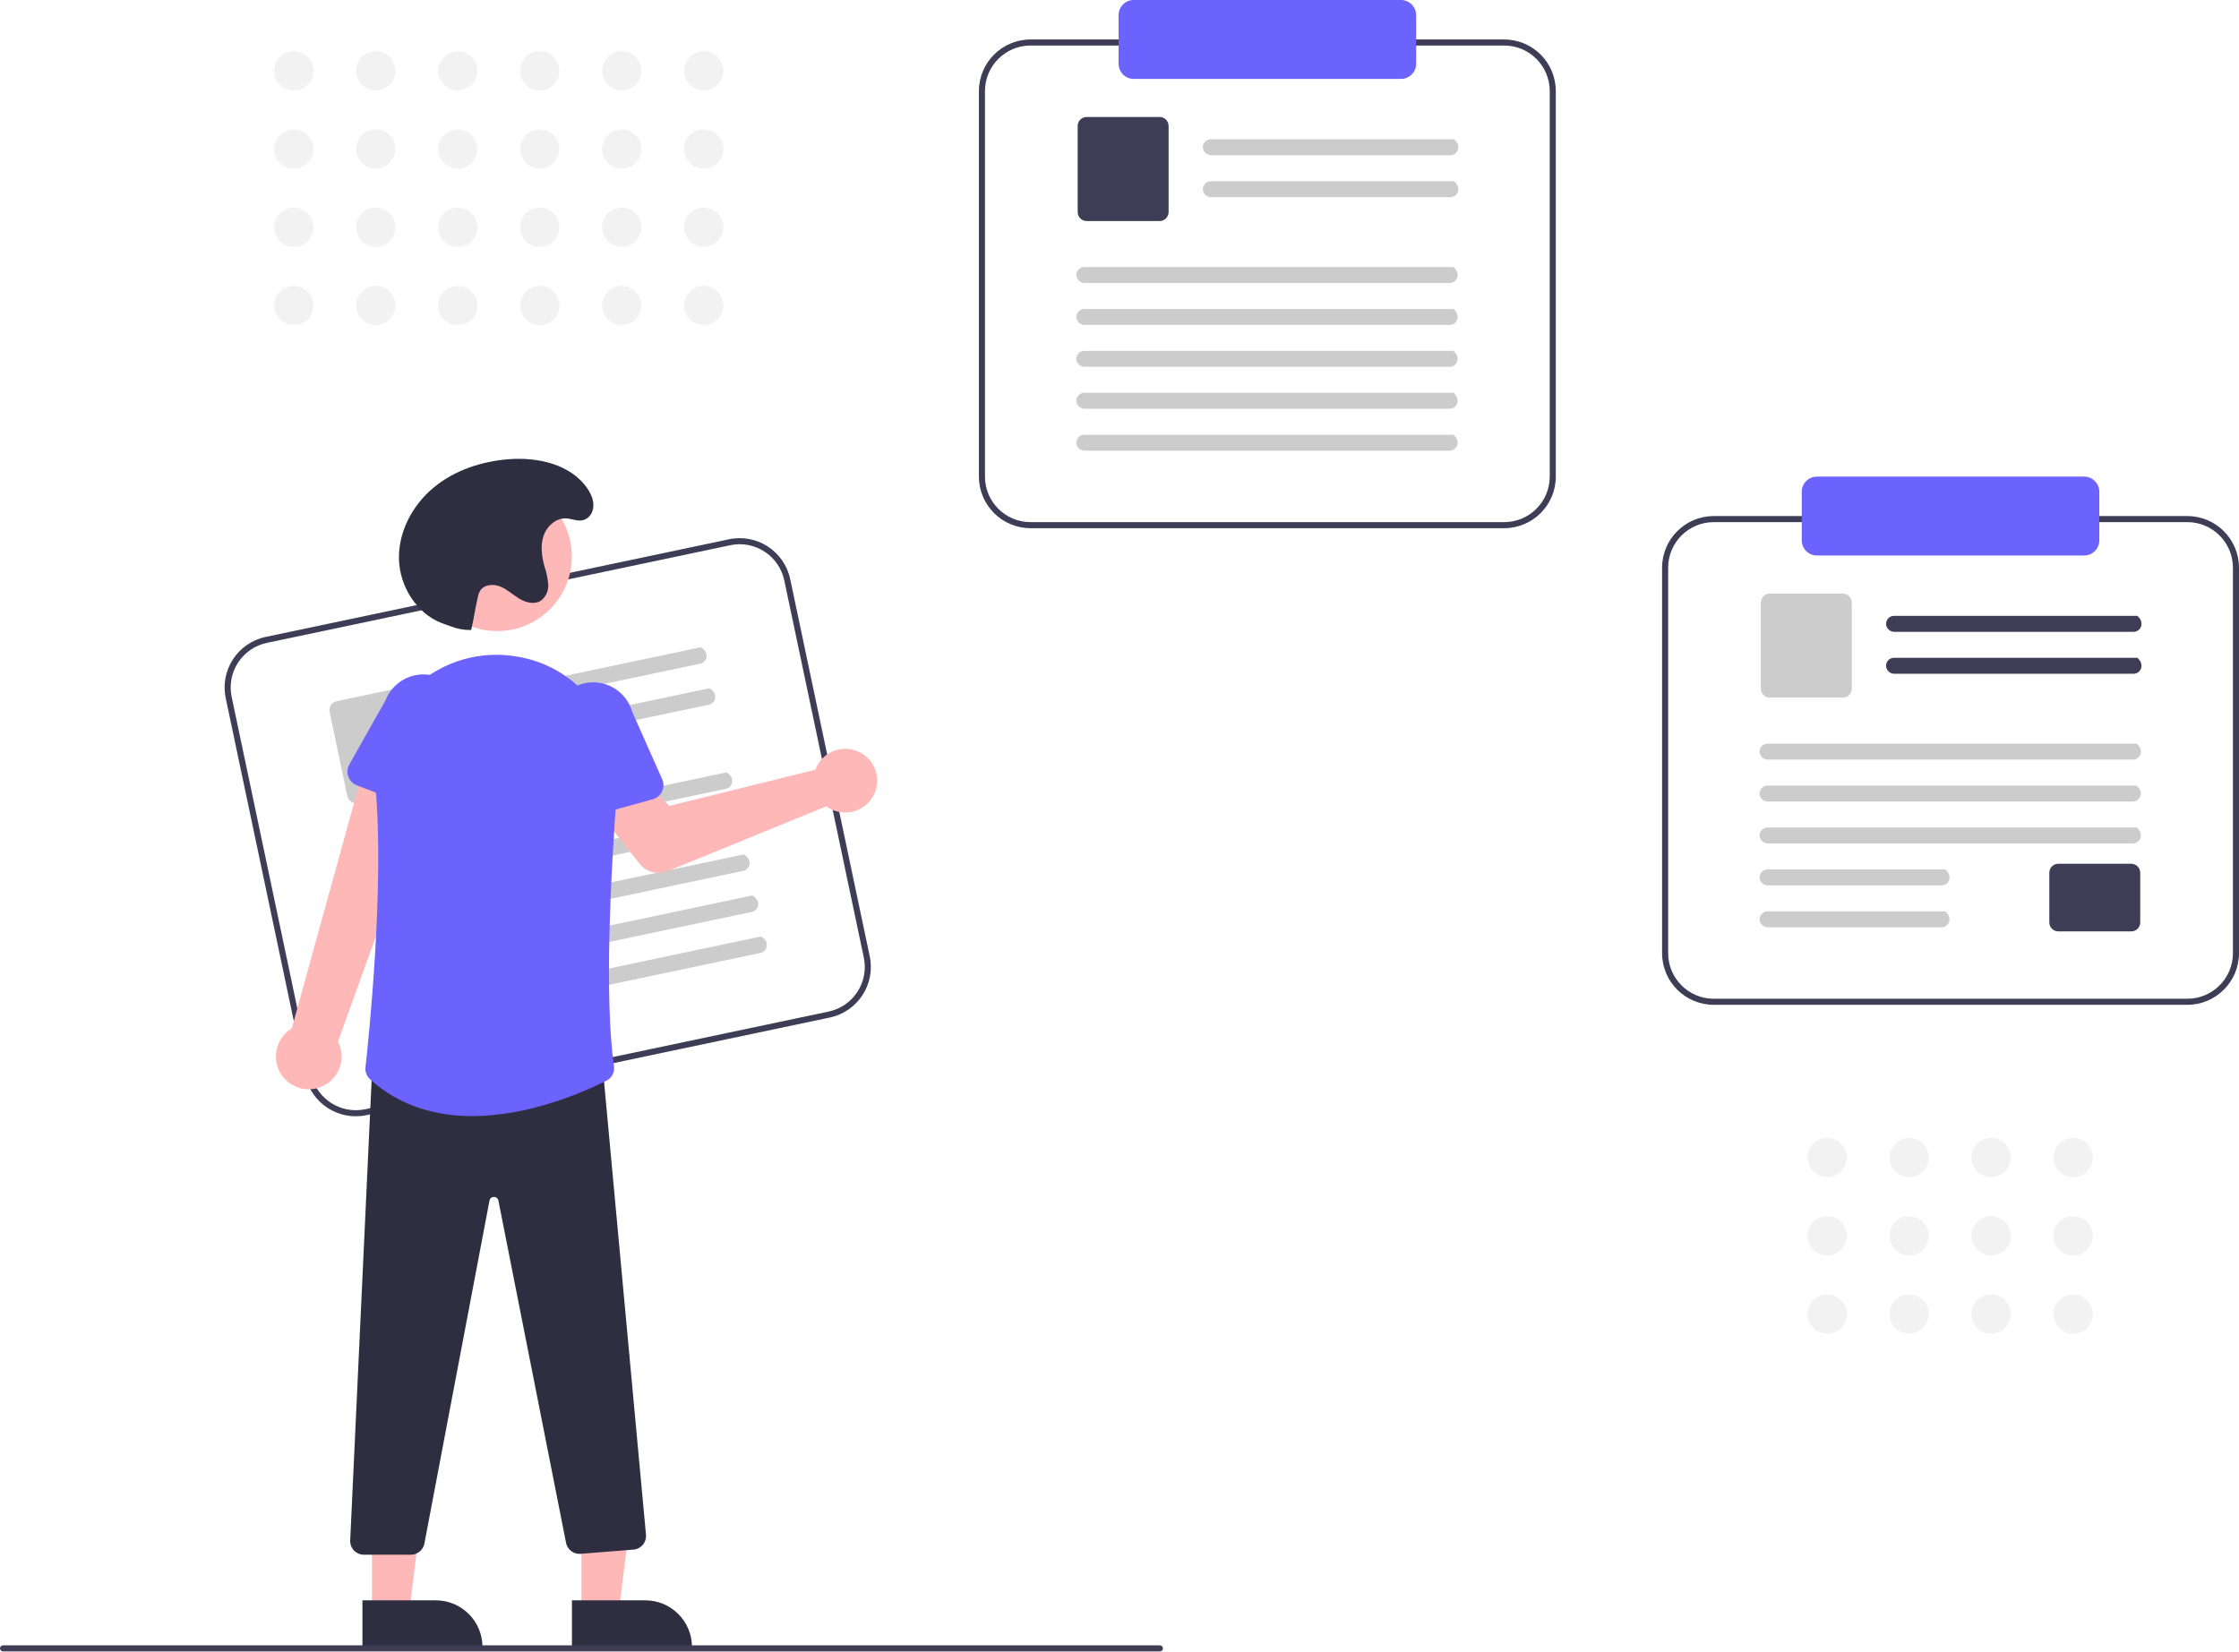
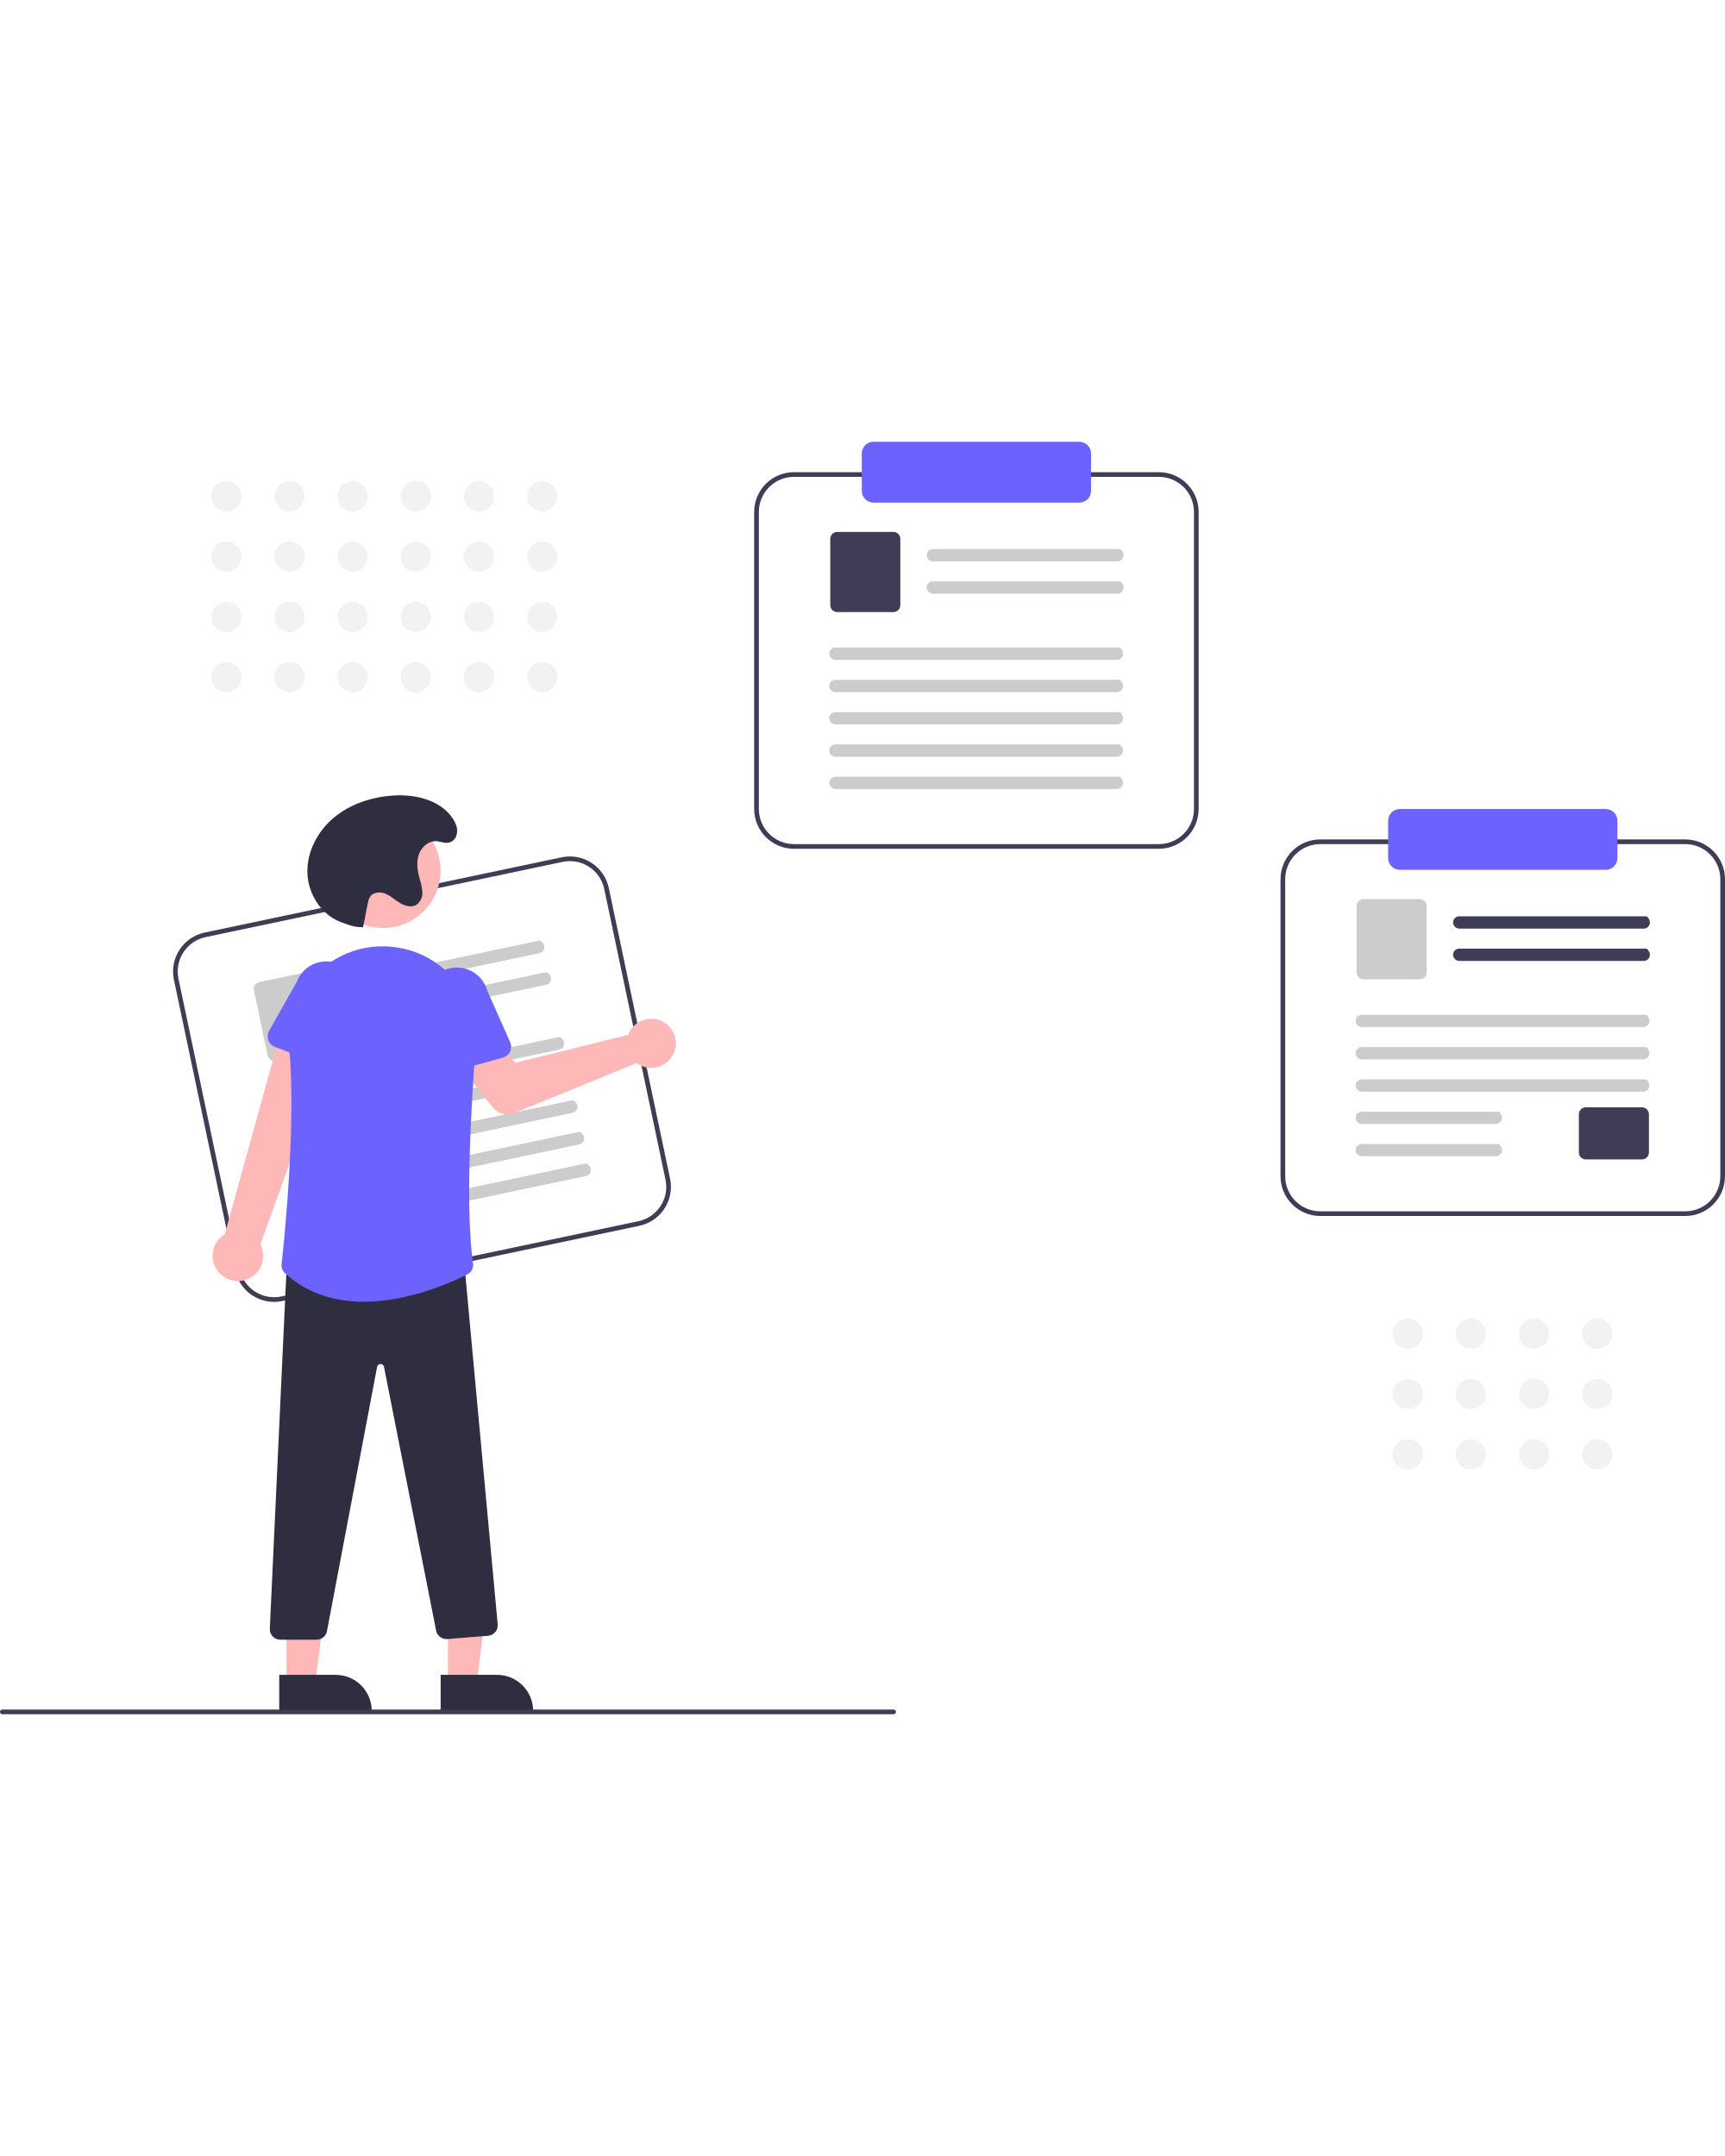
- <svg xmlns="http://www.w3.org/2000/svg" data-name="Layer 1" width="737.39" height="544" viewBox="0 0 737.39 544">
+ <svg xmlns="http://www.w3.org/2000/svg" data-name="Layer 1" width="800" height="1000" viewBox="0 0 737.39 544">
  <path d="M504.621,513.182,351.975,545.357a17.019,17.019,0,0,1-20.141-13.128L305.641,407.959a17.019,17.019,0,0,1,13.128-20.141l152.646-32.175A17.019,17.019,0,0,1,491.555,368.772l26.194,124.269A17.019,17.019,0,0,1,504.621,513.182Zm-185.44-123.406a15.017,15.017,0,0,0-11.584,17.771L333.791,531.816a15.017,15.017,0,0,0,17.771,11.584l152.646-32.175a15.017,15.017,0,0,0,11.584-17.771L489.598,369.184a15.017,15.017,0,0,0-17.771-11.584Z" transform="translate(-231.3051 -178)" fill="#3f3d56" />
  <path id="ea648e8d-1b31-4ae2-9566-f54bfd0d94c9-100" data-name="Path 411" d="M461.93,396.618,384.892,412.857a2.731,2.731,0,0,1-3.229-1.863,2.631,2.631,0,0,1,1.999-3.254L462.082,391.21c3.062,1.726,2.094,4.935-.152,5.409Z" transform="translate(-231.3051 -178)" fill="#ccc" />
  <path id="b4f9d9e0-1a47-44a2-8a19-0d88a6e9c18f-101" data-name="Path 412" d="M464.779,410.131l-77.038,16.238a2.731,2.731,0,0,1-3.229-1.863,2.631,2.631,0,0,1,1.999-3.254L464.93,404.723c3.062,1.726,2.094,4.935-.152,5.409Z" transform="translate(-231.3051 -178)" fill="#ccc" />
  <path id="e168965a-63e1-4676-8cbb-3e09d33a4a3f-102" data-name="Path 413" d="M372.708,437.574l-23.511,4.956a2.962,2.962,0,0,1-3.506-2.285l-5.848-27.745a2.962,2.962,0,0,1,2.285-3.506l23.511-4.956a2.963,2.963,0,0,1,3.506,2.285l5.848,27.745a2.962,2.962,0,0,1-2.285,3.506Z" transform="translate(-231.3051 -178)" fill="#ccc" />
  <path id="af0ff97e-1a3a-4f6f-a511-2c807a938985-103" data-name="Path 414" d="M470.387,437.847,352.812,462.629a2.731,2.731,0,0,1-3.229-1.863,2.631,2.631,0,0,1,1.999-3.254l118.958-25.074c3.062,1.726,2.094,4.935-.152,5.409Z" transform="translate(-231.3051 -178)" fill="#ccc" />
  <path id="e60f2d91-ad3b-421b-94cb-3aa0f5092f21-104" data-name="Path 415" d="M473.236,451.364,355.661,476.146a2.731,2.731,0,0,1-3.229-1.863,2.631,2.631,0,0,1,1.999-3.254l118.958-25.074c3.062,1.726,2.094,4.935-.152,5.409Z" transform="translate(-231.3051 -178)" fill="#ccc" />
  <path id="a5554f8b-57e8-4c3b-815c-c76cc46b61b5-105" data-name="Path 416" d="M476.083,464.872,358.508,489.655a2.731,2.731,0,0,1-3.229-1.863,2.631,2.631,0,0,1,1.999-3.254l118.958-25.074c3.062,1.726,2.094,4.935-.152,5.409Z" transform="translate(-231.3051 -178)" fill="#ccc" />
  <path id="eee68bf7-fbe9-4bfc-85ae-b0141fb14f45-106" data-name="Path 417" d="M478.932,478.388,361.357,503.171a2.731,2.731,0,0,1-3.229-1.863,2.631,2.631,0,0,1,1.999-3.254l118.958-25.074c3.062,1.726,2.094,4.935-.152,5.409Z" transform="translate(-231.3051 -178)" fill="#ccc" />
  <path id="b9a7afa1-162f-46e2-88e2-f572ab59fc71-107" data-name="Path 418" d="M481.779,491.897,364.205,516.68a2.731,2.731,0,0,1-3.229-1.863,2.631,2.631,0,0,1,1.999-3.254l118.958-25.074c3.062,1.726,2.094,4.935-.152,5.409Z" transform="translate(-231.3051 -178)" fill="#ccc" />
  <path d="M500.534,430.03a10.527,10.527,0,0,0-.683,1.51l-48.133,11.944-8.373-8.663-14.725,10.928,13.333,16.776a8,8,0,0,0,9.289,2.428l52.229-21.342a10.497,10.497,0,1,0-2.936-13.582Z" transform="translate(-231.3051 -178)" fill="#ffb8b8" />
  <path d="M336.237,536.323a10.743,10.743,0,0,0,6.378-15.188l33.124-92.067-23.004-4.077-25.327,91.781a10.801,10.801,0,0,0,8.828,19.551Z" transform="translate(-231.3051 -178)" fill="#ffb8b8" />
  <path d="M371.533,445.411l-22.713-8.717a4.817,4.817,0,0,1-2.47-6.863l11.915-21.126a13.377,13.377,0,0,1,24.95,9.66l-5.256,23.598a4.817,4.817,0,0,1-6.427,3.448Z" transform="translate(-231.3051 -178)" fill="#6c63ff" />
  <polygon points="191.493 531.175 203.752 531.175 209.585 483.887 191.491 483.888 191.493 531.175" fill="#ffb8b8" />
  <path d="M419.671,705.173l24.144-.001h.001A15.386,15.386,0,0,1,459.202,720.558v.5l-39.531.001Z" transform="translate(-231.3051 -178)" fill="#2f2e41" />
  <polygon points="122.493 531.175 134.752 531.175 140.585 483.887 122.491 483.888 122.493 531.175" fill="#ffb8b8" />
  <path d="M350.671,705.173l24.144-.001h.001A15.386,15.386,0,0,1,390.202,720.558v.5l-39.531.001Z" transform="translate(-231.3051 -178)" fill="#2f2e41" />
  <path d="M366.65,690.142H351.136a4.5,4.5,0,0,1-4.495-4.714l7.369-158.332.464-.013,74.919-1.953,14.66,158.423a4.5,4.5,0,0,1-4.121,4.911l-17.426,1.394a4.502,4.502,0,0,1-4.767-3.582L395.45,573.5a1.454,1.454,0,0,0-1.469-1.199h-.006a1.454,1.454,0,0,0-1.466,1.211l-21.443,113A4.51,4.51,0,0,1,366.65,690.142Z" transform="translate(-231.3051 -178)" fill="#2f2e41" />
  <circle cx="163.765" cy="183.324" r="24.561" fill="#ffb8b8" />
  <path d="M386.834,545.651c-11.706,0-23.73-3.077-33.698-12.175a4.552,4.552,0,0,1-1.469-3.85c1.067-9.586,6.242-59.081,3.328-92.144a40.02,40.02,0,0,1,12.956-33.305,39.598,39.598,0,0,1,33.962-9.834h0c.306.055.612.112.918.171,19.664,3.806,33.326,22.004,31.78,42.331-2.256,29.66-4.278,69.779-1.103,92.468a4.493,4.493,0,0,1-2.415,4.637C423.868,537.601,405.767,545.651,386.834,545.651Z" transform="translate(-231.3051 -178)" fill="#6c63ff" />
  <path d="M418.884,447.178a4.812,4.812,0,0,1-2.109-3.411l-2.992-23.99a13.377,13.377,0,0,1,25.754-7.248l9.856,22.161a4.817,4.817,0,0,1-3.11,6.598l-23.437,6.522A4.811,4.811,0,0,1,418.884,447.178Z" transform="translate(-231.3051 -178)" fill="#6c63ff" />
  <path d="M386.496,385.538a17.598,17.598,0,0,1-6.797-1.23c-.951-.367-1.939-.668-2.889-1.035-8.387-3.24-13.911-12.172-14.109-21.16s4.457-17.713,11.369-23.462,15.865-8.701,24.83-9.384c9.657-.735,20.53,1.714,25.926,9.756,1.436,2.141,2.441,4.738,1.59,7.322a4.686,4.686,0,0,1-1.32,2.028c-2.41,2.144-4.812.532-7.269.389-3.377-.196-6.409,2.537-7.499,5.739s-.61,6.727.27,9.992a24.962,24.962,0,0,1,1.258,6.076,6.108,6.108,0,0,1-2.531,5.379c-2.11,1.275-4.881.537-6.992-.736s-3.935-3.044-6.216-3.981-5.344-.729-6.671,1.348a7.379,7.379,0,0,0-.843,2.435c-1.19,5.421-.916,5.102-2.106,10.523Z" transform="translate(-231.3051 -178)" fill="#2f2e41" />
  <path d="M726.695,352h-156a17.019,17.019,0,0,1-17-17V208a17.019,17.019,0,0,1,17-17h156a17.019,17.019,0,0,1,17,17V335A17.019,17.019,0,0,1,726.695,352Zm-156-159a15.017,15.017,0,0,0-15,15V335a15.017,15.017,0,0,0,15,15h156a15.017,15.017,0,0,0,15-15V208a15.017,15.017,0,0,0-15-15Z" transform="translate(-231.3051 -178)" fill="#3f3d56" />
  <path id="eb40ba0f-f2ca-41e6-ba2e-bd824fb45cdc-108" data-name="Path 411" d="M708.963,229.138H630.232a2.731,2.731,0,0,1-2.776-2.489,2.631,2.631,0,0,1,2.627-2.772h80.143c2.64,2.32,1.031,5.261-1.264,5.261Z" transform="translate(-231.3051 -178)" fill="#ccc" />
  <path id="ea390b26-798a-41d7-8695-eb41cfeb13d4-109" data-name="Path 412" d="M708.963,242.948H630.232a2.731,2.731,0,0,1-2.776-2.489,2.631,2.631,0,0,1,2.627-2.772h80.143c2.64,2.32,1.031,5.261-1.264,5.261Z" transform="translate(-231.3051 -178)" fill="#ccc" />
  <path id="f9b4f79e-9356-48bc-89d8-91f80de67df3-110" data-name="Path 413" d="M613.212,250.811h-24.028a2.962,2.962,0,0,1-2.959-2.959V219.497a2.962,2.962,0,0,1,2.959-2.959h24.028a2.963,2.963,0,0,1,2.959,2.959v28.355a2.962,2.962,0,0,1-2.959,2.959Z" transform="translate(-231.3051 -178)" fill="#3f3d56" />
  <path id="f3294a48-db04-45e1-afc8-dab6eb28e529-111" data-name="Path 414" d="M708.734,271.224H588.576a2.731,2.731,0,0,1-2.776-2.489,2.631,2.631,0,0,1,2.627-2.772H709.999c2.64,2.32,1.031,5.261-1.264,5.261Z" transform="translate(-231.3051 -178)" fill="#ccc" />
  <path id="bb6dba8b-bb0a-4f92-a6ea-c6252f741607-112" data-name="Path 415" d="M708.734,285.038H588.576a2.731,2.731,0,0,1-2.776-2.489,2.631,2.631,0,0,1,2.627-2.772H709.999c2.64,2.32,1.031,5.261-1.264,5.261Z" transform="translate(-231.3051 -178)" fill="#ccc" />
  <path id="b1d451cb-91ad-40cf-876e-6a74c98e5c4f-113" data-name="Path 416" d="M708.734,298.843H588.576a2.731,2.731,0,0,1-2.776-2.489,2.631,2.631,0,0,1,2.627-2.772H709.999c2.64,2.32,1.031,5.261-1.264,5.261Z" transform="translate(-231.3051 -178)" fill="#ccc" />
  <path id="bcef27e7-bcca-4cc4-a6d4-200e9e04132c-114" data-name="Path 417" d="M708.734,312.656H588.576a2.731,2.731,0,0,1-2.776-2.489,2.631,2.631,0,0,1,2.627-2.772H709.999c2.64,2.32,1.031,5.261-1.264,5.261Z" transform="translate(-231.3051 -178)" fill="#ccc" />
  <path id="ed29f808-f3a3-4ac8-bd45-563f73aa9d8b-115" data-name="Path 418" d="M708.734,326.462H588.576a2.731,2.731,0,0,1-2.776-2.489,2.631,2.631,0,0,1,2.627-2.772H709.999c2.64,2.32,1.031,5.261-1.264,5.261Z" transform="translate(-231.3051 -178)" fill="#ccc" />
  <path d="M692.695,178a5.006,5.006,0,0,1,5,5v16a5.006,5.006,0,0,1-5,5h-88a5.006,5.006,0,0,1-5-5V183a5.006,5.006,0,0,1,5-5" transform="translate(-231.3051 -178)" fill="#6c63ff" />
  <path d="M951.695,509h-156a17.019,17.019,0,0,1-17-17V365a17.019,17.019,0,0,1,17-17h156a17.019,17.019,0,0,1,17,17V492A17.019,17.019,0,0,1,951.695,509Zm-156-159a15.017,15.017,0,0,0-15,15V492a15.017,15.017,0,0,0,15,15h156a15.017,15.017,0,0,0,15-15V365a15.017,15.017,0,0,0-15-15Z" transform="translate(-231.3051 -178)" fill="#3f3d56" />
  <path id="ab56b95a-ad0a-4db6-b885-1de339e59248-116" data-name="Path 411" d="M933.963,386.138H855.232a2.731,2.731,0,0,1-2.776-2.489,2.631,2.631,0,0,1,2.627-2.772h80.143c2.64,2.32,1.031,5.261-1.264,5.261Z" transform="translate(-231.3051 -178)" fill="#3f3d56" />
  <path id="a65ba0e0-92d5-467b-b937-6962ba88422c-117" data-name="Path 412" d="M933.963,399.948H855.232a2.731,2.731,0,0,1-2.776-2.489,2.631,2.631,0,0,1,2.627-2.772h80.143c2.64,2.32,1.031,5.261-1.264,5.261Z" transform="translate(-231.3051 -178)" fill="#3f3d56" />
  <path id="fb801fe4-3edc-4e65-9957-dec023933e0a-118" data-name="Path 413" d="M838.212,407.811h-24.028a2.962,2.962,0,0,1-2.959-2.959V376.497a2.962,2.962,0,0,1,2.959-2.959h24.028a2.963,2.963,0,0,1,2.959,2.959v28.355a2.962,2.962,0,0,1-2.959,2.959Z" transform="translate(-231.3051 -178)" fill="#ccc" />
  <path id="faab0864-6611-44c5-86ab-6dd51d336b1d-119" data-name="Path 413" d="M933.212,484.811h-24.028a2.962,2.962,0,0,1-2.959-2.959V465.497a2.962,2.962,0,0,1,2.959-2.959h24.028a2.963,2.963,0,0,1,2.959,2.959v16.355a2.962,2.962,0,0,1-2.959,2.959Z" transform="translate(-231.3051 -178)" fill="#3f3d56" />
  <path id="ada3facf-2b93-40cb-83c6-b6d8dc380c35-120" data-name="Path 414" d="M933.734,428.224H813.576a2.731,2.731,0,0,1-2.776-2.489,2.631,2.631,0,0,1,2.627-2.772H934.999c2.64,2.32,1.031,5.261-1.264,5.261Z" transform="translate(-231.3051 -178)" fill="#ccc" />
  <path id="a50891a7-c495-4965-ab40-a1f907e5cce2-121" data-name="Path 415" d="M933.734,442.038H813.576a2.731,2.731,0,0,1-2.776-2.489,2.631,2.631,0,0,1,2.627-2.772H934.999c2.64,2.32,1.031,5.261-1.264,5.261Z" transform="translate(-231.3051 -178)" fill="#ccc" />
  <path id="f645be9d-0c31-4d92-bfb2-feede413f090-122" data-name="Path 416" d="M933.734,455.843H813.576a2.731,2.731,0,0,1-2.776-2.489,2.631,2.631,0,0,1,2.627-2.772H934.999c2.64,2.32,1.031,5.261-1.264,5.261Z" transform="translate(-231.3051 -178)" fill="#ccc" />
  <path id="f96ba49d-c571-4857-91da-e214cd5ba82f-123" data-name="Path 417" d="M870.734,469.656H813.576a2.731,2.731,0,0,1-2.776-2.489,2.631,2.631,0,0,1,2.627-2.772h58.571c2.64,2.32,1.031,5.261-1.264,5.261Z" transform="translate(-231.3051 -178)" fill="#ccc" />
  <path id="a7214c6f-9d52-425a-b9ef-635698aec079-124" data-name="Path 418" d="M870.734,483.462H813.576a2.731,2.731,0,0,1-2.776-2.489,2.631,2.631,0,0,1,2.627-2.772h58.571c2.64,2.32,1.031,5.261-1.264,5.261Z" transform="translate(-231.3051 -178)" fill="#ccc" />
  <path d="M917.695,361h-88a5.006,5.006,0,0,1-5-5V340a5.006,5.006,0,0,1,5-5h88a5.006,5.006,0,0,1,5,5v16A5.006,5.006,0,0,1,917.695,361Z" transform="translate(-231.3051 -178)" fill="#6c63ff" />
  <path d="M613.305,722h-381a1,1,0,0,1,0-2h381a1,1,0,0,1,0,2Z" transform="translate(-231.3051 -178)" fill="#3f3d56" />
  <circle cx="96.764" cy="23.324" r="6.467" fill="#f2f2f2" />
  <circle cx="96.764" cy="49.098" r="6.467" fill="#f2f2f2" />
  <circle cx="96.764" cy="74.871" r="6.467" fill="#f2f2f2" />
  <circle cx="96.764" cy="100.644" r="6.467" fill="#f2f2f2" />
  <circle cx="123.764" cy="23.324" r="6.467" fill="#f2f2f2" />
  <circle cx="123.764" cy="49.098" r="6.467" fill="#f2f2f2" />
  <circle cx="123.764" cy="74.871" r="6.467" fill="#f2f2f2" />
  <circle cx="123.764" cy="100.644" r="6.467" fill="#f2f2f2" />
  <circle cx="150.764" cy="23.324" r="6.467" fill="#f2f2f2" />
  <circle cx="150.764" cy="49.098" r="6.467" fill="#f2f2f2" />
  <circle cx="150.764" cy="74.871" r="6.467" fill="#f2f2f2" />
  <circle cx="150.764" cy="100.644" r="6.467" fill="#f2f2f2" />
  <circle cx="177.764" cy="23.324" r="6.467" fill="#f2f2f2" />
  <circle cx="177.764" cy="49.098" r="6.467" fill="#f2f2f2" />
  <circle cx="177.764" cy="74.871" r="6.467" fill="#f2f2f2" />
  <circle cx="177.764" cy="100.644" r="6.467" fill="#f2f2f2" />
  <circle cx="204.764" cy="23.324" r="6.467" fill="#f2f2f2" />
  <circle cx="204.764" cy="49.098" r="6.467" fill="#f2f2f2" />
  <circle cx="204.764" cy="74.871" r="6.467" fill="#f2f2f2" />
  <circle cx="204.764" cy="100.644" r="6.467" fill="#f2f2f2" />
  <circle cx="231.764" cy="23.324" r="6.467" fill="#f2f2f2" />
  <circle cx="231.764" cy="49.098" r="6.467" fill="#f2f2f2" />
  <circle cx="231.764" cy="74.871" r="6.467" fill="#f2f2f2" />
  <circle cx="231.764" cy="100.644" r="6.467" fill="#f2f2f2" />
  <circle cx="601.764" cy="381.324" r="6.467" fill="#f2f2f2" />
  <circle cx="601.764" cy="407.098" r="6.467" fill="#f2f2f2" />
  <circle cx="601.764" cy="432.871" r="6.467" fill="#f2f2f2" />
  <circle cx="628.764" cy="381.324" r="6.467" fill="#f2f2f2" />
  <circle cx="628.764" cy="407.098" r="6.467" fill="#f2f2f2" />
  <circle cx="628.764" cy="432.871" r="6.467" fill="#f2f2f2" />
  <circle cx="655.764" cy="381.324" r="6.467" fill="#f2f2f2" />
  <circle cx="655.764" cy="407.098" r="6.467" fill="#f2f2f2" />
  <circle cx="655.764" cy="432.871" r="6.467" fill="#f2f2f2" />
  <circle cx="682.764" cy="381.324" r="6.467" fill="#f2f2f2" />
  <circle cx="682.764" cy="407.098" r="6.467" fill="#f2f2f2" />
  <circle cx="682.764" cy="432.871" r="6.467" fill="#f2f2f2" />
</svg>
